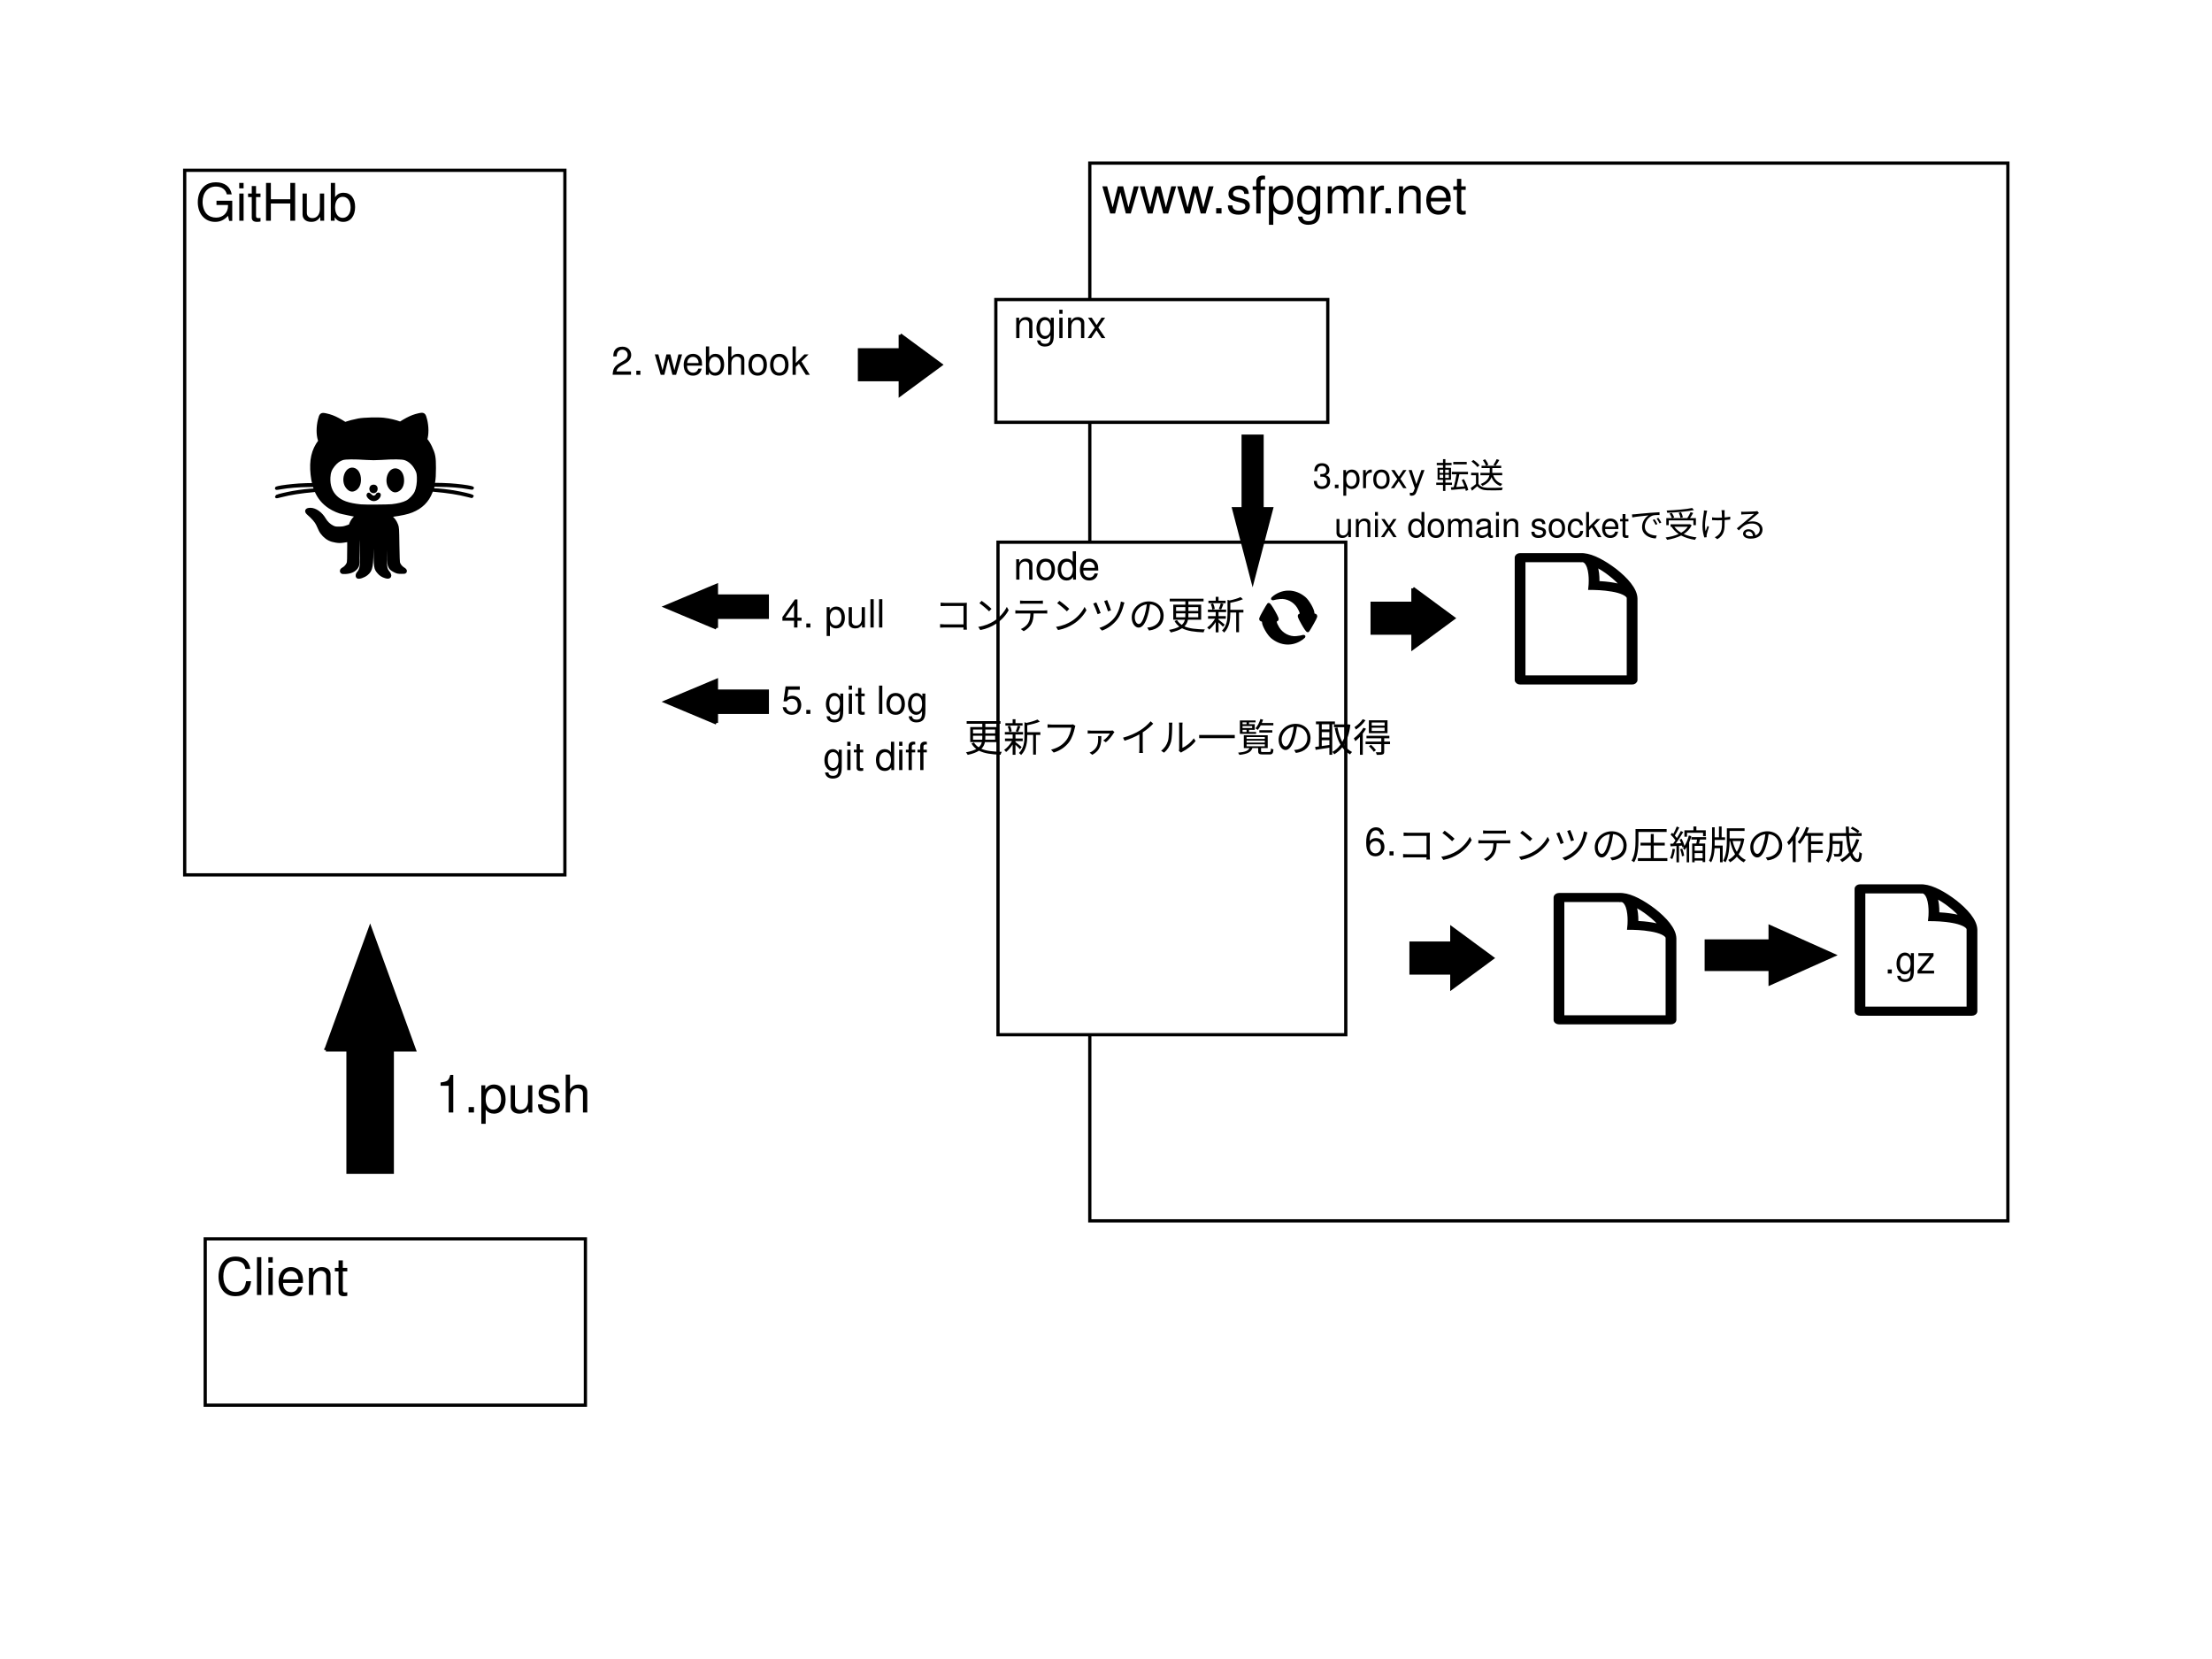
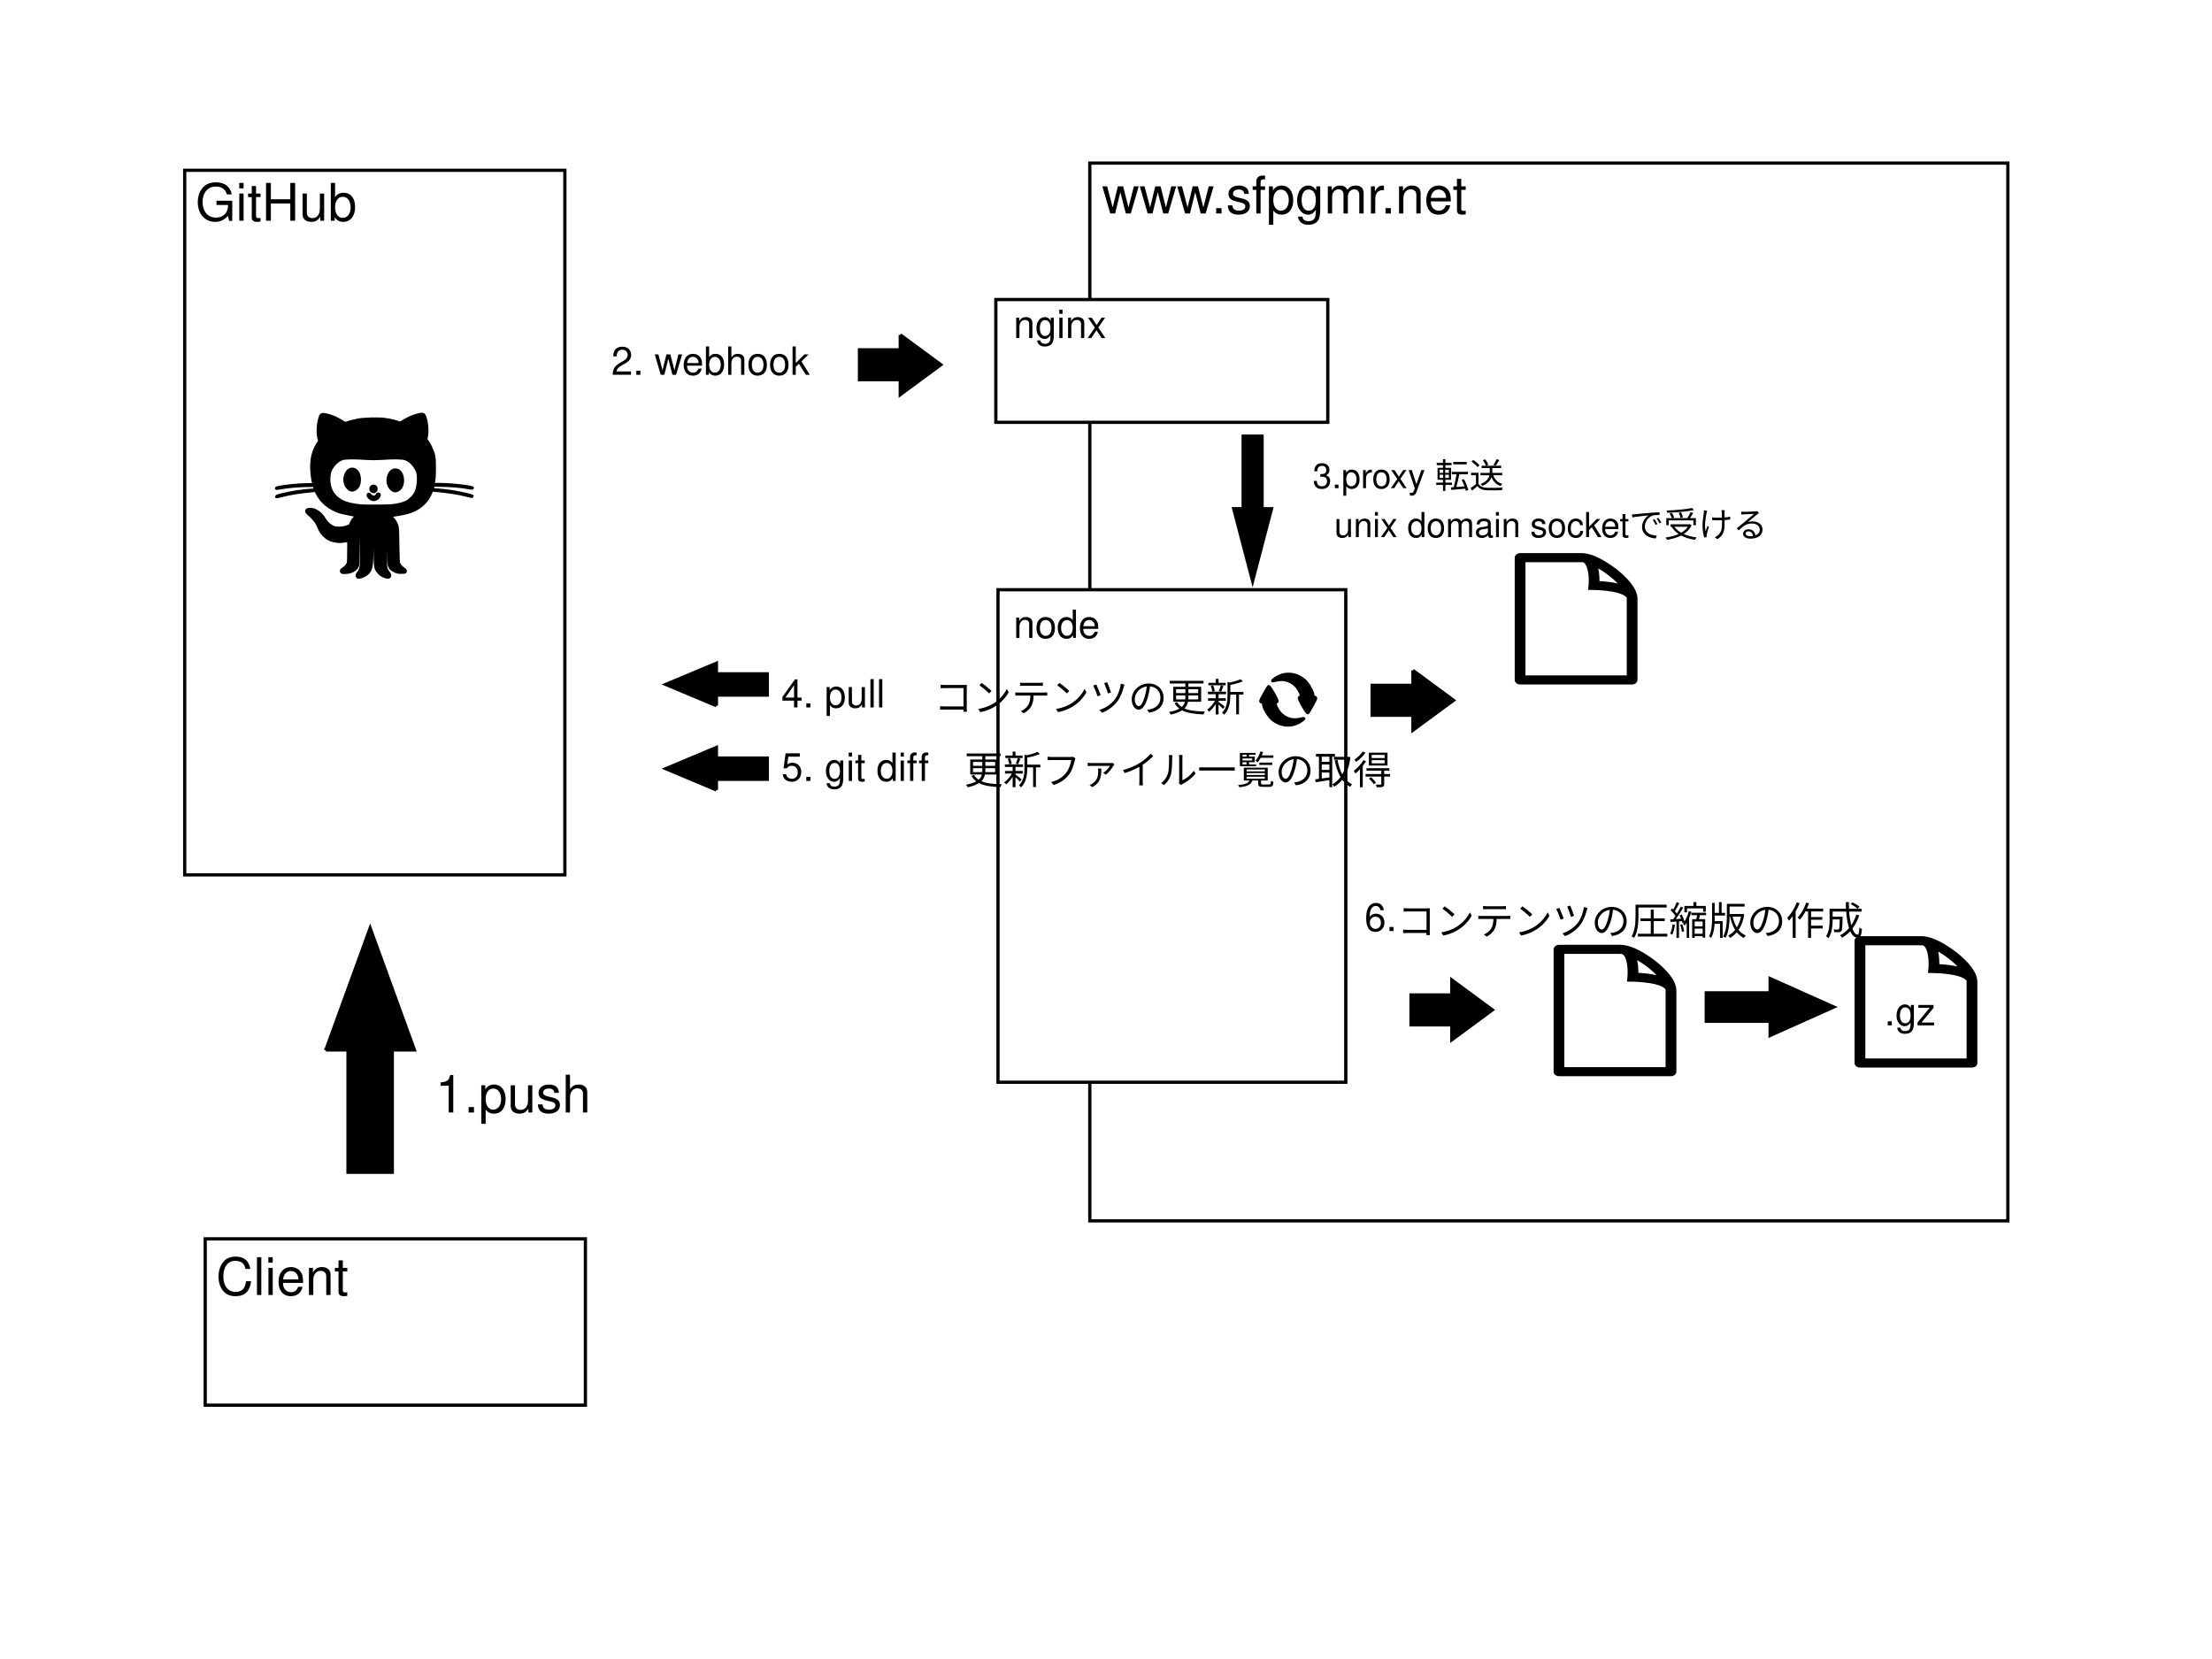
<svg xmlns="http://www.w3.org/2000/svg" width="1024" height="768">
  <g>
-     <rect fill="#fff" id="canvas_background" height="770" width="1026" y="-1" x="-1" />
-     <g display="none" overflow="visible" y="0" x="0" height="100%" width="100%" id="canvasGrid">
-       <rect fill="url(#gridpattern)" stroke-width="0" y="0" x="0" height="100%" width="100%" />
+     <rect x="-1" y="-1" width="1026" height="770" id="canvas_background" fill="#fff" />
+     <g id="canvasGrid" display="none">
+       <rect id="svg_1" width="100%" height="100%" x="0" y="0" stroke-width="0" fill="url(#gridpattern)" />
    </g>
  </g>
  <g>
-     <rect stroke="#000" id="svg_2" height="326.165" width="176" y="78.833" x="85.5" stroke-opacity="null" stroke-width="1.5" fill="none" />
-     <text xml:space="preserve" text-anchor="start" font-family="Helvetica, Arial, sans-serif" font-size="24" id="svg_3" y="102.167" x="90.5" stroke-opacity="null" stroke-width="0" stroke="#000" fill="#000000">GitHub</text>
-     <rect id="svg_4" height="77" width="176" y="573.499" x="95" stroke-opacity="null" stroke-width="1.5" stroke="#000" fill="none" />
-     <text xml:space="preserve" text-anchor="start" font-family="Helvetica, Arial, sans-serif" font-size="24" id="svg_5" y="599.499" x="100" fill-opacity="null" stroke-opacity="null" stroke-width="0" stroke="#000" fill="#000000">Client</text>
-     <rect stroke="#000" id="svg_6" height="489.667" width="425" y="75.5" x="504.5" stroke-opacity="null" stroke-width="1.5" fill="none" />
-     <text xml:space="preserve" text-anchor="start" font-family="Helvetica, Arial, sans-serif" font-size="24" id="svg_7" y="98.833" x="510.167" fill-opacity="null" stroke-opacity="null" stroke-width="0" stroke="#000" fill="#000000">www.sfpgmr.net</text>
-     <path stroke="#000" id="svg_8" d="m150.85,486.044l20.5,-56.364l20.5,56.364l-10.25,0l0,56.636l-20.5,0l0,-56.636l-10.25,0z" stroke-opacity="null" stroke-width="1.5" fill="#000000" />
-     <text xml:space="preserve" text-anchor="start" font-family="Helvetica, Arial, sans-serif" font-size="24" id="svg_9" y="514.999" x="201.5" stroke-opacity="null" stroke-width="0" stroke="#000" fill="#000000">1.push</text>
-     <path stroke="#000" transform="rotate(90 416.7083,168.8474) " id="svg_10" d="m402.875,168.802l13.833,-18.788l13.833,18.788l-6.917,0l0,18.879l-13.833,0l0,-18.879l-6.917,0z" stroke-opacity="null" stroke-width="1.5" fill="#000000" />
-     <text stroke="#000" xml:space="preserve" text-anchor="start" font-family="Helvetica, Arial, sans-serif" font-size="18" id="svg_11" y="173.5" x="283" stroke-opacity="null" stroke-width="0" fill="#000000">2. webhook</text>
-     <path stroke="#000" transform="rotate(-90 331.7083,280.8474) " id="svg_12" d="m321.875,280.791l9.833,-23.444l9.833,23.444l-4.917,0l0,23.556l-9.833,0l0,-23.556l-4.917,0z" stroke-opacity="null" stroke-width="1.5" fill="#000000" />
-     <text stroke="#000" xml:space="preserve" text-anchor="start" font-family="Helvetica, Arial, sans-serif" font-size="18" id="svg_13" y="290.5" x="361.698" stroke-opacity="null" stroke-width="0" fill="#000000">4. pull</text>
-     <path id="svg_14" d="m211.097,227.934c-3.682,-0.646 -7.514,-1.072 -10.626,-1.187l-0.549,-0.019c0.126,-0.288 0.221,-0.483 0.251,-0.512c0.067,-0.058 0.123,-0.301 0.129,-0.538c0,-0.131 0.055,-0.557 0.141,-1.12c0.843,0.032 1.962,0.058 3.182,0.067c4.712,0.038 9.641,0.435 13.023,1.059c2.014,0.371 2.679,0.358 1.193,-0.019c-1.505,-0.381 -5.969,-0.941 -9.525,-1.184c-2.388,-0.17 -5.812,-0.234 -7.83,-0.198c0.058,-0.365 0.126,-0.771 0.196,-1.187c0.285,-1.609 0.38,-3.229 0.386,-6.451c0.006,-4.998 -0.251,-6.374 -1.812,-9.679c-0.635,-1.35 -1.352,-2.496 -2.22,-3.533c0.757,-2.333 0.739,-5.945 -0.046,-9.113c-0.647,-2.598 -0.874,-2.765 -3.13,-2.265c-1.913,0.426 -3.446,1.005 -5.411,2.038c-0.929,0.49 -2.21,1.251 -3.139,1.849c-2.422,-0.89 -4.926,-1.478 -7.6,-1.795c-2.71,-0.32 -9.353,-0.141 -11.711,0.314c-2.305,0.445 -4.381,0.989 -6.26,1.635c-0.938,-0.605 -2.299,-1.421 -3.271,-1.933c-1.974,-1.037 -3.507,-1.613 -5.426,-2.038c-2.25,-0.502 -2.483,-0.333 -3.127,2.265c-0.797,3.209 -0.803,6.883 -0.015,9.209c0.092,0.266 0.147,0.454 0.169,0.602c-3.194,4.198 -4.237,8.895 -3.544,15.451c0.181,1.709 0.46,3.277 0.849,4.713c-2.039,-0.013 -4.939,0.064 -7.033,0.205c-3.562,0.246 -8.026,0.8 -9.531,1.181c-1.484,0.378 -0.825,0.39 1.193,0.022c3.381,-0.621 8.314,-1.024 13.023,-1.059c0.889,-0.003 1.72,-0.022 2.434,-0.042c0.215,0.758 0.46,1.481 0.739,2.169l-0.021,0.003c-3.112,0.112 -6.941,0.538 -10.622,1.184c-2.762,0.483 -6.839,1.449 -7.315,1.728c-0.5,0.291 -0.092,0.227 2.048,-0.339c3.903,-1.03 8.976,-1.821 15.261,-2.371l0.702,-0.064c1.349,3.27 3.427,5.766 6.364,7.711c1.796,1.193 4.675,2.419 6.125,2.611c0.399,0.051 1.557,0.301 2.575,0.55c1.021,0.25 3.017,0.624 4.433,0.838l0.034,0c-0.028,0.019 -0.052,0.032 -0.077,0.051c-1.717,0.931 -2.833,2.381 -3.584,4.662c-0.337,0.106 -0.757,0.25 -1.211,0.413c-1.622,0.576 -2.253,0.694 -3.896,0.707c-1.704,0.013 -2.109,-0.064 -3.127,-0.563c-1.481,-0.72 -2.86,-2.045 -3.78,-3.625c-1.536,-2.643 -4.191,-4.512 -6.404,-4.512c-1.892,0 -2.25,0.8 -0.883,1.968c2.06,1.757 3.599,3.549 4.231,4.918c0.356,0.768 0.901,1.955 1.217,2.637c0.334,0.726 1.048,1.712 1.729,2.393c1.6,1.593 3.145,2.355 5.451,2.713c1.545,0.237 1.925,0.237 3.749,-0.006c0.88,-0.112 1.622,-0.243 2.287,-0.406c0,0.781 0,1.68 0,2.736c0,5.651 -0.064,7.468 -0.279,7.999c-0.405,1.011 -1.312,2.051 -2.195,2.518c-0.88,0.467 -1.153,0.982 -0.782,1.456c0.205,0.256 0.601,0.301 1.928,0.211c2.52,-0.163 4.301,-1.136 5.209,-2.851c0.291,-0.55 0.359,-1.657 0.451,-7.417c0.098,-6.249 0.141,-6.851 0.53,-7.743c0.236,-0.531 0.576,-1.107 0.766,-1.264c0.319,-0.275 0.34,0.269 0.34,7.743c-0.003,8.249 -0.083,9.244 -0.874,10.831c-0.178,0.362 -0.515,0.832 -0.751,1.056c-0.414,0.394 -0.589,1.401 -0.3,1.705c0.475,0.493 2.857,-0.282 4.157,-1.35c2.213,-1.83 2.477,-3.344 2.495,-14.274l0.009,-6.412l0.671,0.067l0.671,0.064l0.11,8.386c0.126,9.442 0.144,9.58 1.683,11.404c0.874,1.03 1.754,1.6 3.185,2.045c1.916,0.602 2.492,-0.326 1.205,-1.936c-1.401,-1.75 -1.468,-2.419 -1.392,-12.78c0.052,-6.643 0.052,-6.643 0.463,-6.255c0.865,0.819 1.03,2.163 1.03,8.393c0,7.737 0.212,8.473 2.83,9.823c1.223,0.624 1.567,0.701 3.133,0.707c1.668,0.006 1.769,-0.019 1.83,-0.474c0.052,-0.368 -0.153,-0.618 -0.932,-1.114c-1.021,-0.656 -1.729,-1.494 -2.174,-2.55c-0.169,-0.406 -0.282,-3.069 -0.359,-8.55c-0.11,-7.657 -0.135,-8.006 -0.592,-9.206c-0.616,-1.613 -1.557,-2.886 -2.75,-3.731c-0.31,-0.211 -0.619,-0.387 -1.021,-0.518c0.494,-0.051 0.972,-0.106 1.435,-0.176c4.819,-0.669 7.367,-1.225 9.412,-2.051c4.326,-1.737 7.25,-4.624 8.835,-8.716c0.141,-0.365 0.282,-0.71 0.402,-0.989l1.22,0.106c6.288,0.554 11.361,1.344 15.264,2.377c2.14,0.566 2.548,0.634 2.048,0.336c-0.466,-0.272 -4.543,-1.235 -7.302,-1.718zm-18.437,-0.099c-0.714,1.638 -2.707,3.744 -4.316,4.569c-1.588,0.819 -4.077,1.443 -6.898,1.741c-1.928,0.205 -12.683,0.266 -14.458,0.083c-5.877,-0.602 -9.169,-1.782 -11.597,-4.147c-2.299,-2.246 -3.372,-5.296 -3.185,-9.049c0.12,-2.349 0.662,-3.824 2.082,-5.616c1.291,-1.632 2.649,-2.64 4.249,-3.152c1.34,-0.429 5.451,-0.467 10.978,-0.096c2.443,0.163 4.464,0.163 6.904,0c5.782,-0.381 9.641,-0.339 11.067,0.122c2.241,0.723 4.283,2.669 5.509,5.26c0.552,1.158 0.659,1.651 0.739,3.44c0.11,2.464 -0.297,5.081 -1.073,6.844zm-29.154,-10.578c-3.289,-0.602 -5.169,5.276 -2.646,8.278c1.199,1.424 2.262,1.657 3.593,0.794c1.232,-0.803 1.901,-2.304 1.901,-4.249c0,-2.595 -1.131,-4.502 -2.848,-4.822zm19.967,0.352c-3.289,-0.602 -5.172,5.27 -2.649,8.275c1.202,1.424 2.262,1.661 3.596,0.79c1.229,-0.8 1.901,-2.304 1.901,-4.249c0,-2.585 -1.131,-4.499 -2.848,-4.816zm-8.847,11.557c-0.071,0.237 -0.414,0.589 -0.76,0.778c-0.877,0.47 -1.508,0.307 -2.434,-0.573c-0.573,-0.541 -0.834,-0.826 -1.009,-0.259c-0.162,0.525 0.858,1.577 1.646,1.901c0.723,0.301 1.242,0.31 2.026,-0.032c0.779,-0.339 1.459,-1.251 1.459,-1.843c0,-0.55 -0.757,-0.525 -0.929,0.029zm-0.972,-1.84c0.5,-0.461 0.613,-1.408 0.135,-1.91s-1.45,-0.426 -1.83,0.138c-0.441,0.659 -0.205,1.162 0.11,1.696c0.491,0.397 1.15,0.477 1.585,0.077z" stroke-opacity="null" stroke-width="1.5" stroke="#000" fill="#000000" />
-     <rect stroke="#000" id="svg_15" height="56.834" width="153.667" y="138.667" x="461" stroke-opacity="null" stroke-width="1.5" fill="#ffffff" />
-     <text xml:space="preserve" text-anchor="start" font-family="Helvetica, Arial, sans-serif" font-size="18" id="svg_17" y="156.5" x="469.167" fill-opacity="null" stroke-opacity="null" stroke-width="0" stroke="#000" fill="#000000">nginx</text>
-     <rect stroke="#000" id="svg_18" height="228" width="161" y="250.998" x="462.003" stroke-opacity="null" stroke-width="1.5" fill="#ffffff" />
-     <text stroke="#000" xml:space="preserve" text-anchor="start" font-family="Helvetica, Arial, sans-serif" font-size="18" id="svg_19" y="268.331" x="469.17" fill-opacity="null" stroke-opacity="null" stroke-width="0" fill="#000000">node</text>
-     <path stroke="#000" transform="rotate(180 579.8728,235.4297) " id="svg_20" d="m571.123,235.349l8.75,-33.42l8.75,33.42l-4.375,0l0,33.581l-8.75,0l0,-33.581l-4.375,0z" stroke-opacity="null" stroke-width="1.5" fill="#000000" />
-     <text stroke="#000" xml:space="preserve" text-anchor="start" font-family="Helvetica, Arial, sans-serif" font-size="18" id="svg_22" y="330.5" x="361.693" stroke-opacity="null" stroke-width="0" fill="#000000">5. git log</text>
-     <path stroke="#000" transform="rotate(-90 331.7083,324.8474) " id="svg_23" d="m321.875,324.791l9.833,-23.444l9.833,23.444l-4.917,0l0,23.556l-9.833,0l0,-23.556l-4.917,0z" stroke-opacity="null" stroke-width="1.5" fill="#000000" />
-     <path id="svg_24" d="m765.709,421.288c-4.925,-3.725 -10.236,-6.709 -14.593,-7.116c-0.237,-0.026 -0.483,-0.042 -0.743,-0.046l-28.675,0c-0.457,0 -0.909,0.139 -1.231,0.396c-0.319,0.251 -0.508,0.603 -0.508,0.961l0,56.626c0,0.356 0.178,0.697 0.508,0.957c0.33,0.255 0.765,0.394 1.231,0.394l51.855,0c0.457,0 0.895,-0.136 1.225,-0.394c0.33,-0.257 0.514,-0.598 0.514,-0.957l0,-37.681c-0.102,-4.374 -4.501,-9.144 -9.584,-13.139zm-2.448,1.918c2.273,1.728 4.317,3.686 5.842,5.572c-1.321,-0.407 -2.708,-0.708 -4.01,-0.948c-2.866,-0.501 -5.67,-0.704 -7.412,-0.785c0.008,-0.292 0.011,-0.622 0.011,-0.981c0,-1.911 -0.155,-4.636 -1.005,-7.037c-0.008,-0.022 -0.014,-0.044 -0.025,-0.066c2.157,1.108 4.507,2.58 6.599,4.244zm8.547,47.542l-48.376,0l0,-53.917l26.944,0l0,0.004c1.175,-0.055 2.188,0.849 2.965,2.916c0.706,1.968 0.884,4.535 0.881,6.314c0.006,1.304 -0.076,2.179 -0.076,2.179l-0.138,1.434l1.852,0.015c0.008,0 4.281,0.04 8.471,0.781c4.027,0.677 7.175,2.028 7.469,3.556c0.011,0.136 0.014,0.273 0.011,0.4l0,36.318l-0.003,0z" stroke-opacity="null" stroke-width="1.5" stroke="#000" fill="#000000" />
-     <path stroke="#000" id="svg_25" d="m905.043,417.288c-4.925,-3.725 -10.236,-6.709 -14.593,-7.116c-0.237,-0.026 -0.483,-0.042 -0.743,-0.046l-28.675,0c-0.457,0 -0.909,0.139 -1.231,0.396c-0.319,0.251 -0.508,0.603 -0.508,0.961l0,56.626c0,0.356 0.178,0.697 0.508,0.957c0.33,0.255 0.765,0.394 1.231,0.394l51.855,0c0.457,0 0.895,-0.136 1.225,-0.394c0.33,-0.257 0.514,-0.598 0.514,-0.957l0,-37.681c-0.102,-4.374 -4.501,-9.144 -9.584,-13.139zm-2.448,1.918c2.273,1.728 4.317,3.686 5.842,5.572c-1.321,-0.407 -2.708,-0.708 -4.01,-0.948c-2.866,-0.501 -5.67,-0.704 -7.412,-0.785c0.008,-0.292 0.011,-0.622 0.011,-0.981c0,-1.911 -0.155,-4.636 -1.005,-7.037c-0.008,-0.022 -0.014,-0.044 -0.025,-0.066c2.157,1.108 4.507,2.58 6.599,4.244zm8.547,47.542l-48.376,0l0,-53.917l26.944,0l0,0.004c1.175,-0.055 2.188,0.849 2.965,2.916c0.706,1.968 0.884,4.535 0.881,6.314c0.006,1.304 -0.076,2.179 -0.076,2.179l-0.138,1.434l1.852,0.015c0.008,0 4.281,0.04 8.471,0.781c4.027,0.677 7.175,2.028 7.469,3.556c0.011,0.136 0.014,0.273 0.011,0.4l0,36.318l-0.003,0z" stroke-opacity="null" stroke-width="1.5" fill="#000000" />
-     <text xml:space="preserve" text-anchor="start" font-family="Helvetica, Arial, sans-serif" font-size="18" id="svg_26" y="450.667" x="872.333" fill-opacity="null" stroke-opacity="null" stroke-width="0" stroke="#000" fill="#000000">.gz</text>
-     <text stroke="#000" xml:space="preserve" text-anchor="start" font-family="Helvetica, Arial, sans-serif" font-size="18" id="svg_27" y="356.5" x="381.021" stroke-opacity="null" stroke-width="0" fill="#000000">git diff</text>
-     <path stroke="#000" transform="rotate(90 819.3759,442.1808) " id="svg_29" d="m806.208,442.11l13.167,-29.429l13.167,29.429l-6.583,0l0,29.571l-13.167,0l0,-29.571l-6.583,0z" stroke-opacity="null" stroke-width="1.5" fill="#000000" />
-     <text xml:space="preserve" text-anchor="start" font-family="Helvetica, Arial, sans-serif" font-size="16" id="svg_30" y="248.667" x="617.667" stroke-opacity="null" stroke-width="0" stroke="#000" fill="#000000">unix domain socketで受ける</text>
-     <text xml:space="preserve" text-anchor="start" font-family="Helvetica, Arial, sans-serif" font-size="16" id="svg_31" y="226" x="607.667" stroke-opacity="null" stroke-width="0" stroke="#000" fill="#000000">3.proxy 転送</text>
-     <path stroke="#000" transform="rotate(90 672.0417,443.5141) " id="svg_32" d="m658.208,443.469l13.833,-18.788l13.833,18.788l-6.917,0l0,18.879l-13.833,0l0,-18.879l-6.917,0z" stroke-opacity="null" stroke-width="1.5" fill="#000000" />
-     <text style="cursor: move;" stroke="#000" xml:space="preserve" text-anchor="start" font-family="Helvetica, Arial, sans-serif" font-size="18" id="svg_33" y="396" x="631.667" fill-opacity="null" stroke-opacity="null" stroke-width="0" fill="#000000">6.コンテンツの圧縮版の作成</text>
-     <text xml:space="preserve" text-anchor="start" font-family="Helvetica, Arial, sans-serif" font-size="18" id="svg_34" y="291.333" x="432.333" fill-opacity="null" stroke-opacity="null" stroke-width="0" stroke="#000" fill="#000000">コンテンツの更新</text>
-     <text xml:space="preserve" text-anchor="start" font-family="Helvetica, Arial, sans-serif" font-size="18" id="svg_35" y="348" x="446.333" fill-opacity="null" stroke-opacity="null" stroke-width="0" stroke="#000" fill="#000000">更新ファイル一覧の取得</text>
-     <path id="svg_36" d="m589.58,283.195c1.576,2.799 1.883,3.649 1.362,3.765c-1.018,0.226 -0.813,1.515 0.611,3.855c1.786,2.934 5.286,4.736 8.572,4.414c1.276,-0.125 2.718,-0.383 3.205,-0.573c0.487,-0.19 0.188,0.164 -0.664,0.787c-4.264,3.117 -9.53,2.9 -13.731,-0.566c-1.675,-1.382 -3.98,-5.419 -3.98,-6.972c0,-0.44 -0.38,-0.866 -0.844,-0.947c-0.759,-0.133 -0.657,-0.482 1.014,-3.472c1.022,-1.828 1.985,-3.455 2.139,-3.616c0.154,-0.16 1.196,1.336 2.315,3.324l-0,0zm13.545,5.396c-1.576,-2.799 -1.883,-3.649 -1.362,-3.765c1.018,-0.226 0.813,-1.515 -0.611,-3.855c-1.786,-2.934 -5.286,-4.736 -8.572,-4.414c-1.276,0.125 -2.718,0.383 -3.205,0.573c-0.487,0.19 -0.188,-0.164 0.664,-0.787c4.264,-3.117 9.53,-2.9 13.731,0.566c1.675,1.382 3.98,5.419 3.98,6.972c0,0.44 0.38,0.866 0.844,0.947c0.759,0.133 0.657,0.482 -1.014,3.472c-1.022,1.828 -1.985,3.455 -2.139,3.616c-0.154,0.16 -1.196,-1.336 -2.315,-3.324l0,-0z" stroke-opacity="null" stroke-width="1.5" stroke="#000" fill="#000000" />
-     <path id="svg_40" d="m747.709,263.954c-4.925,-3.725 -10.236,-6.709 -14.593,-7.116c-0.237,-0.026 -0.483,-0.042 -0.743,-0.046l-28.675,0c-0.457,0 -0.909,0.139 -1.231,0.396c-0.319,0.251 -0.508,0.603 -0.508,0.961l0,56.626c0,0.356 0.178,0.697 0.508,0.957c0.33,0.255 0.765,0.394 1.231,0.394l51.855,0c0.457,0 0.895,-0.136 1.225,-0.394c0.33,-0.257 0.514,-0.598 0.514,-0.957l0,-37.681c-0.102,-4.374 -4.501,-9.144 -9.584,-13.139zm-2.448,1.918c2.273,1.728 4.317,3.686 5.842,5.572c-1.321,-0.407 -2.708,-0.708 -4.01,-0.948c-2.866,-0.501 -5.67,-0.704 -7.412,-0.785c0.008,-0.292 0.011,-0.622 0.011,-0.981c0,-1.911 -0.155,-4.636 -1.005,-7.037c-0.008,-0.022 -0.014,-0.044 -0.025,-0.066c2.157,1.108 4.507,2.58 6.599,4.244zm8.547,47.542l-48.376,0l0,-53.917l26.944,0l0,0.004c1.175,-0.055 2.188,0.849 2.965,2.916c0.706,1.968 0.884,4.535 0.881,6.314c0.006,1.304 -0.076,2.179 -0.076,2.179l-0.138,1.434l1.852,0.015c0.008,0 4.281,0.04 8.471,0.781c4.027,0.677 7.175,2.028 7.469,3.556c0.011,0.136 0.014,0.273 0.011,0.4l0,36.318l-0.003,0z" stroke-opacity="null" stroke-width="1.5" stroke="#000" fill="#000000" />
-     <path stroke="#000" transform="rotate(90 654.0412,286.1832) " id="svg_41" d="m640.208,286.136l13.833,-18.788l13.833,18.788l-6.917,0l0,18.879l-13.833,0l0,-18.879l-6.917,0z" stroke-opacity="null" stroke-width="1.5" fill="#000000" />
+     <rect fill="none" stroke-width="1.5" stroke-opacity="null" x="504.5" y="75.5" width="425" height="489.667" id="svg_6" stroke="#000" />
+     <rect fill="none" stroke-width="1.5" stroke-opacity="null" x="85.5" y="78.833" width="176" height="326.165" id="svg_2" stroke="#000" />
+     <text fill="#000000" stroke="#000" stroke-width="0" stroke-opacity="null" x="90.5" y="102.167" id="svg_3" font-size="24" font-family="Helvetica, Arial, sans-serif" text-anchor="start" xml:space="preserve">GitHub</text>
+     <rect fill="none" stroke="#000" stroke-width="1.5" stroke-opacity="null" x="95" y="573.499" width="176" height="77" id="svg_4" />
+     <text fill="#000000" stroke="#000" stroke-width="0" stroke-opacity="null" fill-opacity="null" x="100" y="599.499" id="svg_5" font-size="24" font-family="Helvetica, Arial, sans-serif" text-anchor="start" xml:space="preserve">Client</text>
+     <text fill="#000000" stroke="#000" stroke-width="0" stroke-opacity="null" fill-opacity="null" x="510.167" y="98.833" id="svg_7" font-size="24" font-family="Helvetica, Arial, sans-serif" text-anchor="start" xml:space="preserve">www.sfpgmr.net</text>
+     <path fill="#000000" stroke-width="1.5" stroke-opacity="null" d="m150.85,486.044l20.5,-56.364l20.5,56.364l-10.25,0l0,56.636l-20.5,0l0,-56.636l-10.25,0z" id="svg_8" stroke="#000" />
+     <text fill="#000000" stroke="#000" stroke-width="0" stroke-opacity="null" x="201.5" y="514.999" id="svg_9" font-size="24" font-family="Helvetica, Arial, sans-serif" text-anchor="start" xml:space="preserve">1.push</text>
+     <path fill="#000000" stroke-width="1.5" stroke-opacity="null" d="m402.875,168.802l13.833,-18.788l13.833,18.788l-6.917,0l0,18.879l-13.833,0l0,-18.879l-6.917,0z" id="svg_10" transform="rotate(90 416.7083,168.8474) " stroke="#000" />
+     <text fill="#000000" stroke-width="0" stroke-opacity="null" x="283" y="173.5" id="svg_11" font-size="18" font-family="Helvetica, Arial, sans-serif" text-anchor="start" xml:space="preserve" stroke="#000">2. webhook</text>
+     <path fill="#000000" stroke-width="1.5" stroke-opacity="null" d="m321.875,316.791l9.833,-23.444l9.833,23.444l-4.917,0l0,23.556l-9.833,0l0,-23.556l-4.917,0z" id="svg_12" transform="rotate(-90 331.7083,316.8474) " stroke="#000" />
+     <text fill="#000000" stroke-width="0" stroke-opacity="null" x="361.698" y="327.5" id="svg_13" font-size="18" font-family="Helvetica, Arial, sans-serif" text-anchor="start" xml:space="preserve" stroke="#000">4. pull</text>
+     <path fill="#000000" stroke="#000" stroke-width="1.5" stroke-opacity="null" d="m211.097,227.934c-3.682,-0.646 -7.514,-1.072 -10.626,-1.187l-0.549,-0.019c0.126,-0.288 0.221,-0.483 0.251,-0.512c0.067,-0.058 0.123,-0.301 0.129,-0.538c0,-0.131 0.055,-0.557 0.141,-1.12c0.843,0.032 1.962,0.058 3.182,0.067c4.712,0.038 9.641,0.435 13.023,1.059c2.014,0.371 2.679,0.358 1.193,-0.019c-1.505,-0.381 -5.969,-0.941 -9.525,-1.184c-2.388,-0.17 -5.812,-0.234 -7.83,-0.198c0.058,-0.365 0.126,-0.771 0.196,-1.187c0.285,-1.609 0.38,-3.229 0.386,-6.451c0.006,-4.998 -0.251,-6.374 -1.812,-9.679c-0.635,-1.35 -1.352,-2.496 -2.22,-3.533c0.757,-2.333 0.739,-5.945 -0.046,-9.113c-0.647,-2.598 -0.874,-2.765 -3.13,-2.265c-1.913,0.426 -3.446,1.005 -5.411,2.038c-0.929,0.49 -2.21,1.251 -3.139,1.849c-2.422,-0.89 -4.926,-1.478 -7.6,-1.795c-2.71,-0.32 -9.353,-0.141 -11.711,0.314c-2.305,0.445 -4.381,0.989 -6.26,1.635c-0.938,-0.605 -2.299,-1.421 -3.271,-1.933c-1.974,-1.037 -3.507,-1.613 -5.426,-2.038c-2.25,-0.502 -2.483,-0.333 -3.127,2.265c-0.797,3.209 -0.803,6.883 -0.015,9.209c0.092,0.266 0.147,0.454 0.169,0.602c-3.194,4.198 -4.237,8.895 -3.544,15.451c0.181,1.709 0.46,3.277 0.849,4.713c-2.039,-0.013 -4.939,0.064 -7.033,0.205c-3.562,0.246 -8.026,0.8 -9.531,1.181c-1.484,0.378 -0.825,0.39 1.193,0.022c3.381,-0.621 8.314,-1.024 13.023,-1.059c0.889,-0.003 1.72,-0.022 2.434,-0.042c0.215,0.758 0.46,1.481 0.739,2.169l-0.021,0.003c-3.112,0.112 -6.941,0.538 -10.622,1.184c-2.762,0.483 -6.839,1.449 -7.315,1.728c-0.5,0.291 -0.092,0.227 2.048,-0.339c3.903,-1.03 8.976,-1.821 15.261,-2.371l0.702,-0.064c1.349,3.27 3.427,5.766 6.364,7.711c1.796,1.194 4.675,2.419 6.125,2.611c0.399,0.051 1.557,0.301 2.575,0.55c1.021,0.25 3.017,0.624 4.433,0.838l0.034,0c-0.028,0.019 -0.052,0.032 -0.077,0.051c-1.717,0.931 -2.833,2.381 -3.584,4.662c-0.337,0.106 -0.757,0.25 -1.211,0.413c-1.622,0.576 -2.253,0.694 -3.896,0.707c-1.704,0.013 -2.109,-0.064 -3.127,-0.563c-1.481,-0.72 -2.86,-2.045 -3.78,-3.625c-1.536,-2.643 -4.191,-4.512 -6.404,-4.512c-1.892,0 -2.25,0.8 -0.883,1.968c2.06,1.757 3.599,3.549 4.231,4.918c0.356,0.768 0.901,1.955 1.217,2.637c0.334,0.726 1.048,1.712 1.729,2.393c1.6,1.593 3.145,2.355 5.451,2.713c1.545,0.237 1.925,0.237 3.749,-0.006c0.88,-0.112 1.622,-0.243 2.287,-0.406c0,0.781 0,1.68 0,2.736c0,5.651 -0.064,7.468 -0.279,7.999c-0.405,1.011 -1.312,2.051 -2.195,2.518c-0.88,0.467 -1.153,0.982 -0.782,1.456c0.205,0.256 0.601,0.301 1.928,0.211c2.52,-0.163 4.301,-1.136 5.209,-2.851c0.291,-0.55 0.359,-1.657 0.451,-7.417c0.098,-6.249 0.141,-6.851 0.53,-7.743c0.236,-0.531 0.576,-1.107 0.766,-1.264c0.319,-0.275 0.34,0.269 0.34,7.743c-0.003,8.249 -0.083,9.244 -0.874,10.831c-0.178,0.362 -0.515,0.832 -0.751,1.056c-0.414,0.394 -0.589,1.401 -0.3,1.705c0.475,0.493 2.857,-0.282 4.157,-1.35c2.213,-1.83 2.477,-3.344 2.495,-14.274l0.009,-6.412l0.671,0.067l0.671,0.064l0.11,8.386c0.126,9.442 0.144,9.58 1.683,11.404c0.874,1.03 1.754,1.6 3.185,2.045c1.916,0.602 2.492,-0.326 1.205,-1.936c-1.401,-1.75 -1.468,-2.419 -1.392,-12.78c0.052,-6.643 0.052,-6.643 0.463,-6.255c0.865,0.819 1.03,2.163 1.03,8.393c0,7.737 0.212,8.473 2.83,9.823c1.223,0.624 1.567,0.701 3.133,0.707c1.668,0.006 1.769,-0.019 1.83,-0.474c0.052,-0.368 -0.153,-0.618 -0.932,-1.114c-1.021,-0.656 -1.729,-1.494 -2.174,-2.55c-0.169,-0.406 -0.282,-3.069 -0.359,-8.55c-0.11,-7.657 -0.135,-8.006 -0.592,-9.206c-0.616,-1.613 -1.557,-2.886 -2.75,-3.731c-0.31,-0.211 -0.619,-0.387 -1.021,-0.518c0.494,-0.051 0.972,-0.106 1.435,-0.176c4.819,-0.669 7.367,-1.226 9.412,-2.051c4.326,-1.737 7.25,-4.624 8.835,-8.716c0.141,-0.365 0.282,-0.71 0.402,-0.989l1.22,0.106c6.288,0.554 11.361,1.344 15.264,2.377c2.14,0.566 2.548,0.634 2.048,0.336c-0.466,-0.272 -4.543,-1.235 -7.302,-1.718zm-18.437,-0.099c-0.714,1.638 -2.707,3.744 -4.316,4.569c-1.588,0.819 -4.077,1.443 -6.898,1.741c-1.928,0.205 -12.683,0.266 -14.458,0.083c-5.877,-0.602 -9.169,-1.782 -11.597,-4.147c-2.299,-2.246 -3.372,-5.296 -3.185,-9.049c0.12,-2.349 0.662,-3.824 2.082,-5.616c1.291,-1.632 2.649,-2.64 4.249,-3.152c1.34,-0.429 5.451,-0.467 10.978,-0.096c2.443,0.163 4.464,0.163 6.904,0c5.782,-0.381 9.641,-0.339 11.067,0.122c2.241,0.723 4.283,2.669 5.509,5.26c0.552,1.158 0.659,1.651 0.739,3.44c0.11,2.464 -0.297,5.081 -1.073,6.844zm-29.154,-10.578c-3.289,-0.602 -5.169,5.276 -2.646,8.278c1.199,1.424 2.262,1.657 3.593,0.794c1.232,-0.803 1.901,-2.304 1.901,-4.249c0,-2.595 -1.131,-4.502 -2.848,-4.822zm19.967,0.352c-3.289,-0.602 -5.172,5.27 -2.649,8.275c1.202,1.424 2.262,1.661 3.596,0.79c1.229,-0.8 1.901,-2.304 1.901,-4.249c0,-2.585 -1.131,-4.499 -2.848,-4.816zm-8.847,11.557c-0.071,0.237 -0.414,0.589 -0.76,0.778c-0.877,0.47 -1.508,0.307 -2.434,-0.573c-0.573,-0.541 -0.834,-0.826 -1.009,-0.259c-0.162,0.525 0.858,1.577 1.646,1.901c0.723,0.301 1.242,0.31 2.026,-0.032c0.779,-0.339 1.459,-1.251 1.459,-1.843c0,-0.55 -0.757,-0.525 -0.929,0.029zm-0.972,-1.84c0.5,-0.461 0.613,-1.408 0.135,-1.91s-1.45,-0.426 -1.83,0.138c-0.441,0.659 -0.205,1.162 0.11,1.696c0.49,0.397 1.15,0.477 1.585,0.077z" id="svg_14" />
+     <rect fill="#ffffff" stroke-width="1.5" stroke-opacity="null" x="461" y="138.667" width="153.667" height="56.834" id="svg_15" stroke="#000" />
+     <text fill="#000000" stroke="#000" stroke-width="0" stroke-opacity="null" fill-opacity="null" x="469.167" y="156.5" id="svg_17" font-size="18" font-family="Helvetica, Arial, sans-serif" text-anchor="start" xml:space="preserve">nginx</text>
+     <rect fill="#ffffff" stroke-width="1.5" stroke-opacity="null" x="462.003" y="272.998" width="161" height="228" id="svg_18" stroke="#000" />
+     <text fill="#000000" stroke-width="0" stroke-opacity="null" fill-opacity="null" x="469.17" y="295.331" id="svg_19" font-size="18" font-family="Helvetica, Arial, sans-serif" text-anchor="start" xml:space="preserve" stroke="#000">node</text>
+     <path fill="#000000" stroke-width="1.5" stroke-opacity="null" d="m571.123,235.349l8.75,-33.42l8.75,33.42l-4.375,0l0,33.581l-8.75,0l0,-33.581l-4.375,0z" id="svg_20" transform="rotate(180 579.8728,235.4297) " stroke="#000" />
+     <text style="cursor: move;" stroke="#000" fill="#000000" stroke-width="0" stroke-opacity="null" x="361.693" y="361.5" id="svg_22" font-size="18" font-family="Helvetica, Arial, sans-serif" text-anchor="start" xml:space="preserve">5. git diff</text>
+     <path transform="rotate(-90 331.7083,355.8474) " fill="#000000" stroke-width="1.5" stroke-opacity="null" d="m321.875,355.791l9.833,-23.444l9.833,23.444l-4.917,0l0,23.556l-9.833,0l0,-23.556l-4.917,0z" id="svg_23" stroke="#000" />
+     <path fill="#000000" stroke="#000" stroke-width="1.5" stroke-opacity="null" d="m765.709,445.288c-4.925,-3.725 -10.236,-6.709 -14.593,-7.116c-0.237,-0.026 -0.483,-0.042 -0.743,-0.046l-28.675,0c-0.457,0 -0.909,0.139 -1.231,0.396c-0.319,0.251 -0.508,0.603 -0.508,0.961l0,56.626c0,0.356 0.178,0.697 0.508,0.957c0.33,0.255 0.765,0.394 1.231,0.394l51.855,0c0.457,0 0.895,-0.136 1.225,-0.394c0.33,-0.257 0.514,-0.598 0.514,-0.957l0,-37.681c-0.102,-4.374 -4.501,-9.144 -9.584,-13.139zm-2.448,1.918c2.273,1.728 4.317,3.686 5.842,5.572c-1.321,-0.407 -2.708,-0.708 -4.01,-0.948c-2.866,-0.501 -5.67,-0.704 -7.412,-0.785c0.008,-0.292 0.011,-0.622 0.011,-0.981c0,-1.911 -0.155,-4.636 -1.005,-7.037c-0.008,-0.022 -0.014,-0.044 -0.025,-0.066c2.157,1.108 4.507,2.58 6.599,4.244l0,0zm8.547,47.542l-48.376,0l0,-53.917l26.944,0l0,0.004c1.175,-0.055 2.188,0.849 2.965,2.916c0.706,1.968 0.884,4.535 0.881,6.314c0.006,1.304 -0.076,2.179 -0.076,2.179l-0.138,1.434l1.852,0.015c0.008,0 4.281,0.04 8.471,0.781c4.027,0.677 7.175,2.028 7.469,3.556c0.011,0.136 0.014,0.273 0.011,0.4l0,36.318l-0.003,0z" id="svg_24" />
+     <path fill="#000000" stroke-width="1.5" stroke-opacity="null" d="m905.043,441.288c-4.925,-3.725 -10.236,-6.709 -14.593,-7.116c-0.237,-0.026 -0.483,-0.042 -0.743,-0.046l-28.675,0c-0.457,0 -0.909,0.139 -1.231,0.396c-0.319,0.251 -0.508,0.603 -0.508,0.961l0,56.626c0,0.356 0.178,0.697 0.508,0.957c0.33,0.255 0.765,0.394 1.231,0.394l51.855,0c0.457,0 0.895,-0.136 1.225,-0.394c0.33,-0.257 0.514,-0.598 0.514,-0.957l0,-37.681c-0.102,-4.374 -4.501,-9.144 -9.584,-13.139l0,0zm-2.448,1.918c2.273,1.728 4.317,3.686 5.842,5.572c-1.321,-0.407 -2.708,-0.708 -4.01,-0.948c-2.866,-0.501 -5.67,-0.704 -7.412,-0.785c0.008,-0.292 0.011,-0.622 0.011,-0.981c0,-1.911 -0.155,-4.636 -1.005,-7.037c-0.008,-0.022 -0.014,-0.044 -0.025,-0.066c2.157,1.108 4.507,2.58 6.599,4.244zm8.547,47.542l-48.376,0l0,-53.917l26.944,0l0,0.004c1.175,-0.055 2.188,0.849 2.965,2.916c0.706,1.968 0.884,4.535 0.881,6.314c0.006,1.304 -0.076,2.179 -0.076,2.179l-0.138,1.434l1.852,0.015c0.008,0 4.281,0.04 8.471,0.781c4.027,0.677 7.175,2.028 7.469,3.556c0.011,0.136 0.014,0.273 0.011,0.4l0,36.318l-0.003,0z" id="svg_25" stroke="#000" />
+     <text fill="#000000" stroke="#000" stroke-width="0" stroke-opacity="null" fill-opacity="null" x="872.333" y="474.667" id="svg_26" font-size="18" font-family="Helvetica, Arial, sans-serif" text-anchor="start" xml:space="preserve">.gz</text>
+     <path fill="#000000" stroke-width="1.5" stroke-opacity="null" d="m806.208,466.11l13.167,-29.429l13.167,29.429l-6.583,0l0,29.571l-13.167,0l0,-29.571l-6.583,0z" id="svg_29" transform="rotate(90 819.3751,466.1808) " stroke="#000" />
+     <text fill="#000000" stroke="#000" stroke-width="0" stroke-opacity="null" x="617.667" y="248.667" id="svg_30" font-size="16" font-family="Helvetica, Arial, sans-serif" text-anchor="start" xml:space="preserve">unix domain socketで受ける</text>
+     <text fill="#000000" stroke="#000" stroke-width="0" stroke-opacity="null" x="607.667" y="226" id="svg_31" font-size="16" font-family="Helvetica, Arial, sans-serif" text-anchor="start" xml:space="preserve">3.proxy 転送</text>
+     <path fill="#000000" stroke-width="1.5" stroke-opacity="null" d="m658.208,467.469l13.833,-18.788l13.833,18.788l-6.917,0l0,18.879l-13.833,0l0,-18.879l-6.917,0z" id="svg_32" transform="rotate(90 672.0417,467.5141) " stroke="#000" />
+     <text fill="#000000" stroke-width="0" stroke-opacity="null" fill-opacity="null" x="631.667" y="431" id="svg_33" font-size="18" font-family="Helvetica, Arial, sans-serif" text-anchor="start" xml:space="preserve" stroke="#000">6.コンテンツの圧縮版の作成</text>
+     <text fill="#000000" stroke="#000" stroke-width="0" stroke-opacity="null" fill-opacity="null" x="432.333" y="329.333" id="svg_34" font-size="18" font-family="Helvetica, Arial, sans-serif" text-anchor="start" xml:space="preserve">コンテンツの更新</text>
+     <text fill="#000000" stroke="#000" stroke-width="0" stroke-opacity="null" fill-opacity="null" x="446.333" y="363" id="svg_35" font-size="18" font-family="Helvetica, Arial, sans-serif" text-anchor="start" xml:space="preserve">更新ファイル一覧の取得</text>
+     <path fill="#000000" stroke="#000" stroke-width="1.5" stroke-opacity="null" d="m589.58,321.195c1.576,2.799 1.883,3.649 1.362,3.765c-1.018,0.226 -0.813,1.515 0.611,3.855c1.786,2.934 5.286,4.736 8.572,4.414c1.276,-0.125 2.718,-0.383 3.205,-0.573c0.487,-0.19 0.188,0.164 -0.664,0.787c-4.264,3.117 -9.53,2.9 -13.731,-0.566c-1.675,-1.382 -3.98,-5.419 -3.98,-6.972c0,-0.44 -0.38,-0.866 -0.844,-0.947c-0.759,-0.133 -0.657,-0.482 1.014,-3.471c1.022,-1.828 1.985,-3.455 2.139,-3.616c0.154,-0.16 1.196,1.336 2.315,3.324l0,0zm13.545,5.396c-1.576,-2.799 -1.883,-3.649 -1.362,-3.765c1.018,-0.226 0.813,-1.515 -0.611,-3.855c-1.786,-2.934 -5.286,-4.736 -8.572,-4.414c-1.276,0.125 -2.718,0.383 -3.205,0.573c-0.487,0.19 -0.188,-0.164 0.664,-0.787c4.264,-3.117 9.53,-2.9 13.731,0.566c1.675,1.382 3.98,5.419 3.98,6.972c0,0.44 0.38,0.866 0.844,0.947c0.759,0.133 0.657,0.482 -1.014,3.472c-1.022,1.828 -1.985,3.455 -2.139,3.616c-0.154,0.16 -1.196,-1.336 -2.315,-3.324l0,-0z" id="svg_36" />
+     <path fill="#000000" stroke="#000" stroke-width="1.5" stroke-opacity="null" d="m747.709,263.954c-4.925,-3.725 -10.236,-6.709 -14.593,-7.116c-0.237,-0.026 -0.483,-0.042 -0.743,-0.046l-28.675,0c-0.457,0 -0.909,0.139 -1.231,0.396c-0.319,0.251 -0.508,0.603 -0.508,0.961l0,56.626c0,0.356 0.178,0.697 0.508,0.957c0.33,0.255 0.765,0.394 1.231,0.394l51.855,0c0.457,0 0.895,-0.136 1.225,-0.394c0.33,-0.257 0.514,-0.598 0.514,-0.957l0,-37.681c-0.102,-4.374 -4.501,-9.144 -9.584,-13.139zm-2.448,1.918c2.273,1.728 4.317,3.686 5.842,5.572c-1.321,-0.407 -2.708,-0.708 -4.01,-0.948c-2.866,-0.501 -5.67,-0.704 -7.412,-0.785c0.008,-0.292 0.011,-0.622 0.011,-0.981c0,-1.911 -0.155,-4.636 -1.005,-7.037c-0.008,-0.022 -0.014,-0.044 -0.025,-0.066c2.157,1.108 4.507,2.58 6.599,4.244zm8.547,47.542l-48.376,0l0,-53.917l26.944,0l0,0.004c1.175,-0.055 2.188,0.849 2.965,2.916c0.706,1.968 0.884,4.535 0.881,6.314c0.006,1.304 -0.076,2.179 -0.076,2.179l-0.138,1.434l1.852,0.015c0.008,0 4.281,0.04 8.471,0.781c4.027,0.677 7.175,2.028 7.469,3.556c0.011,0.136 0.014,0.273 0.011,0.4l0,36.318l-0.003,0z" id="svg_40" />
+     <path fill="#000000" stroke-width="1.5" stroke-opacity="null" d="m640.208,324.136l13.833,-18.788l13.833,18.788l-6.917,0l0,18.879l-13.833,0l0,-18.879l-6.917,0z" id="svg_41" transform="rotate(90 654.0412,324.1832) " stroke="#000" />
  </g>
</svg>
